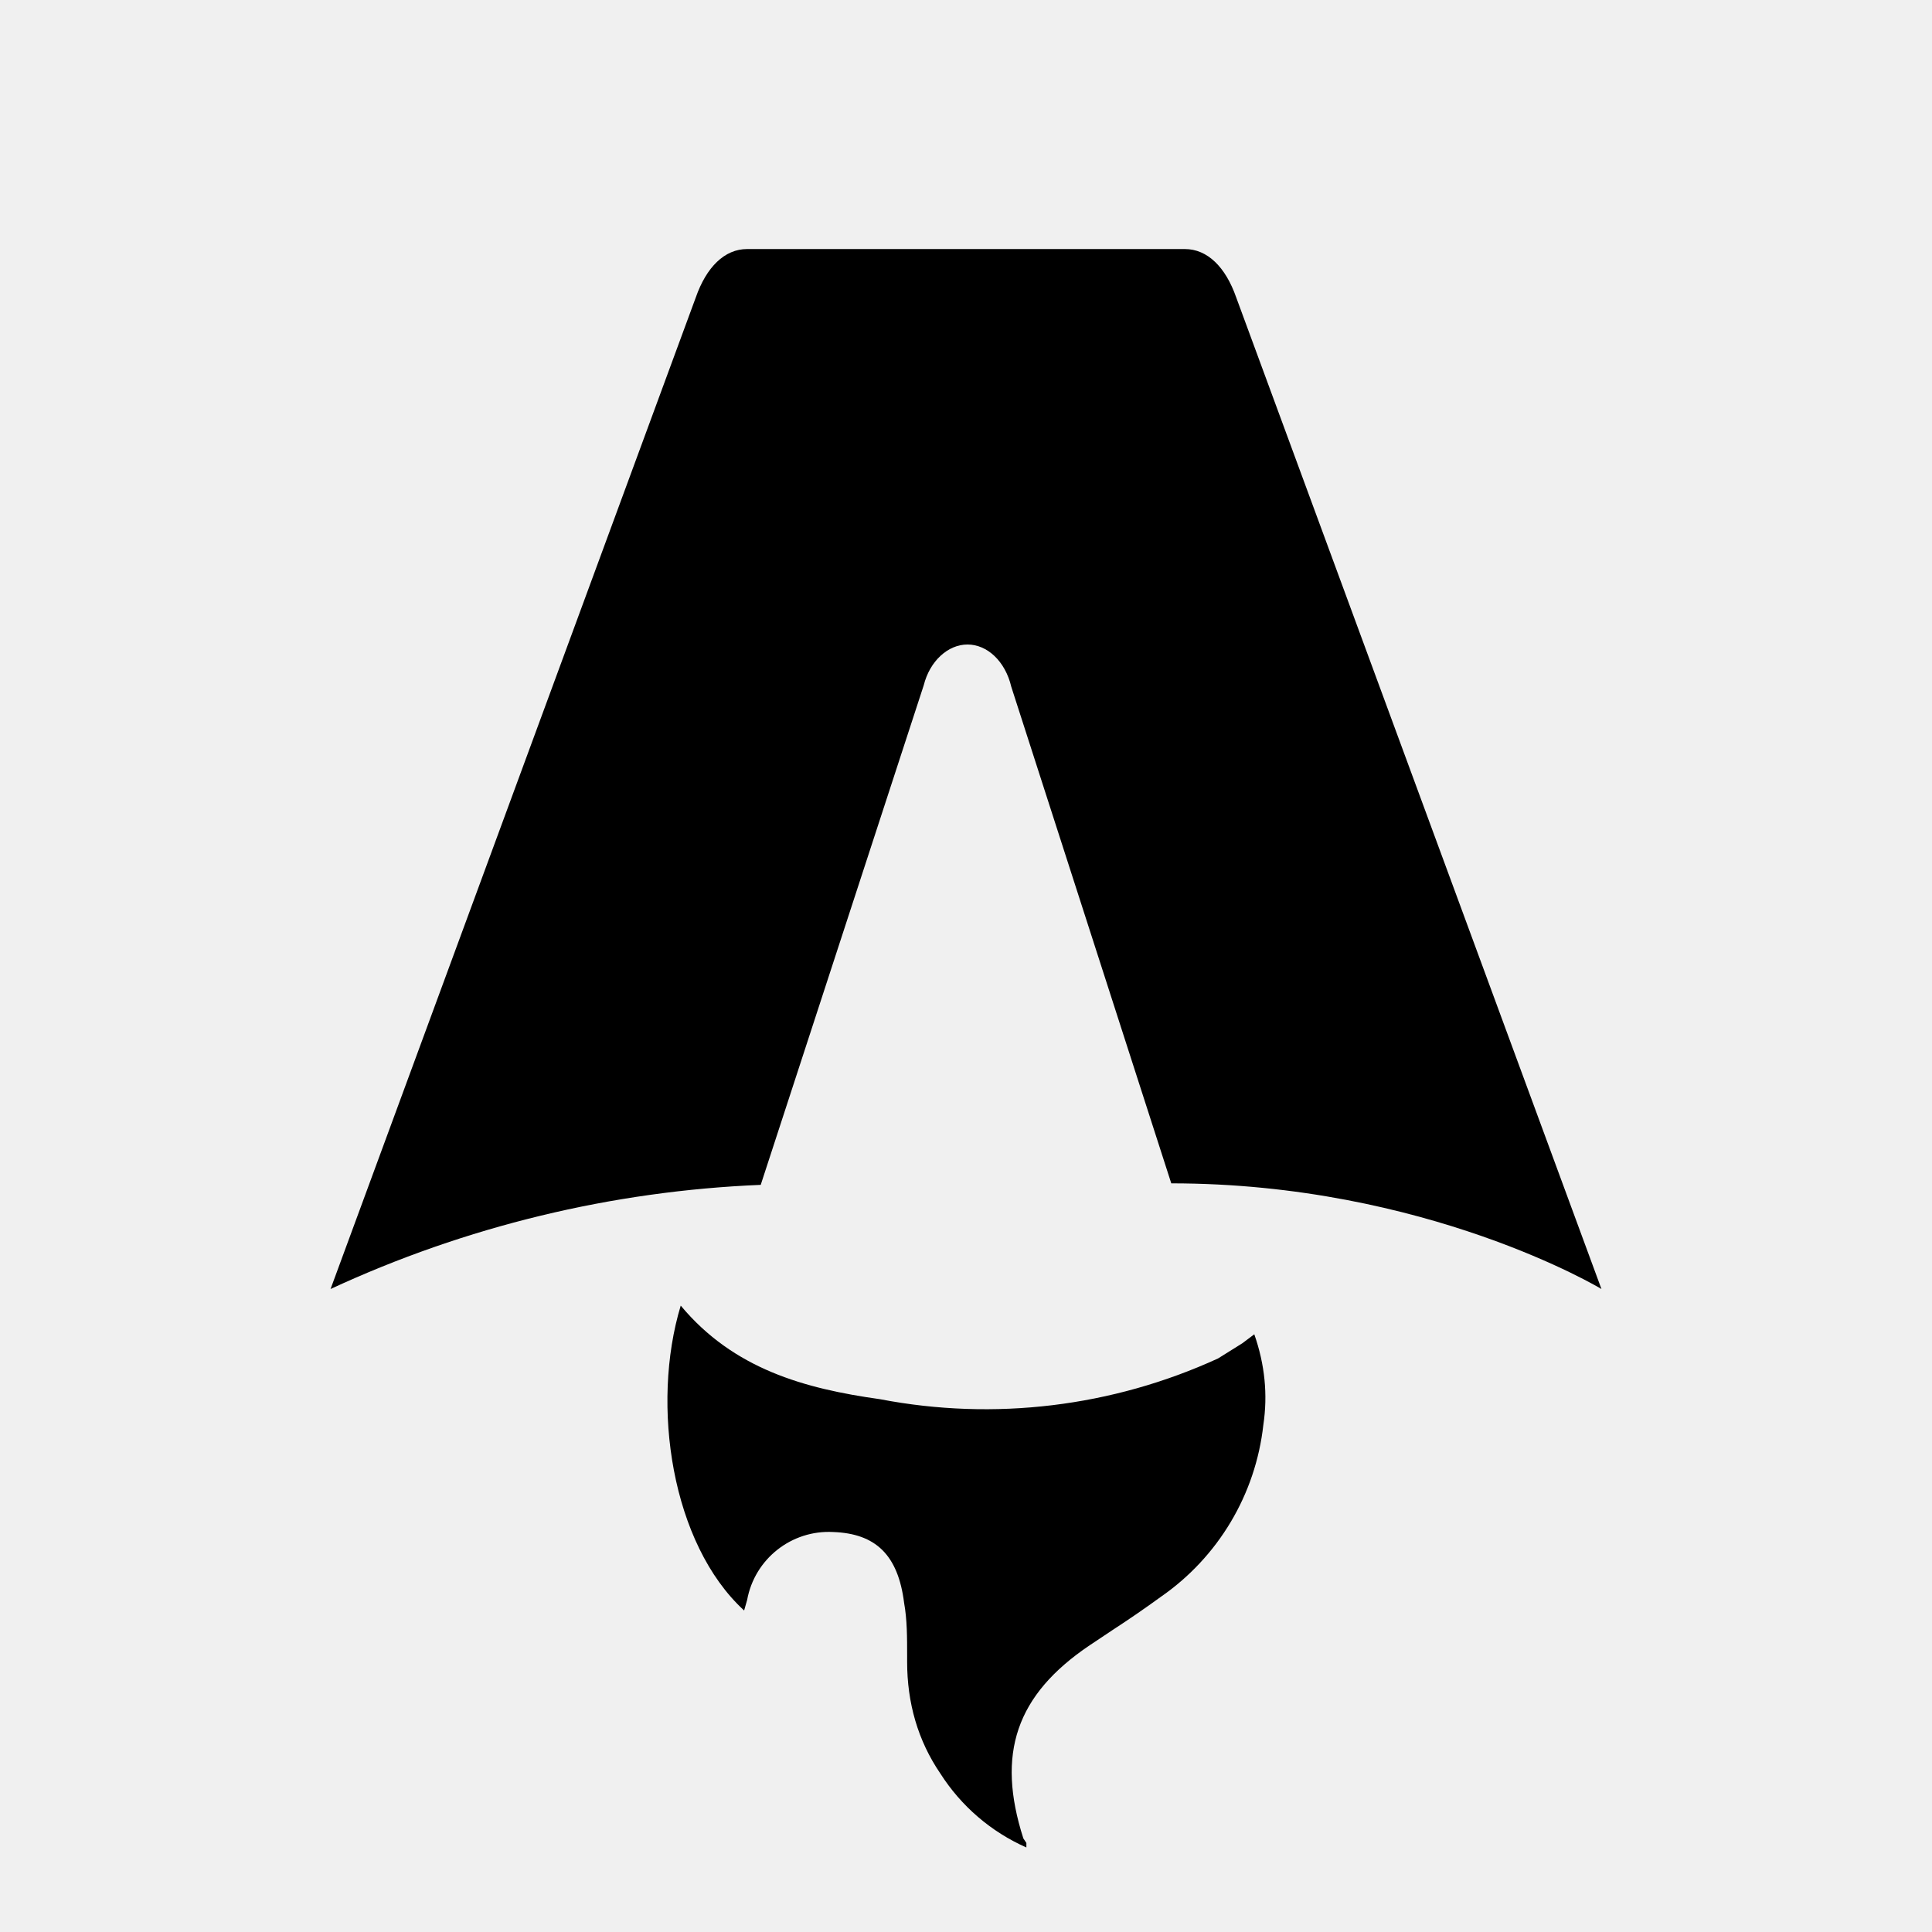
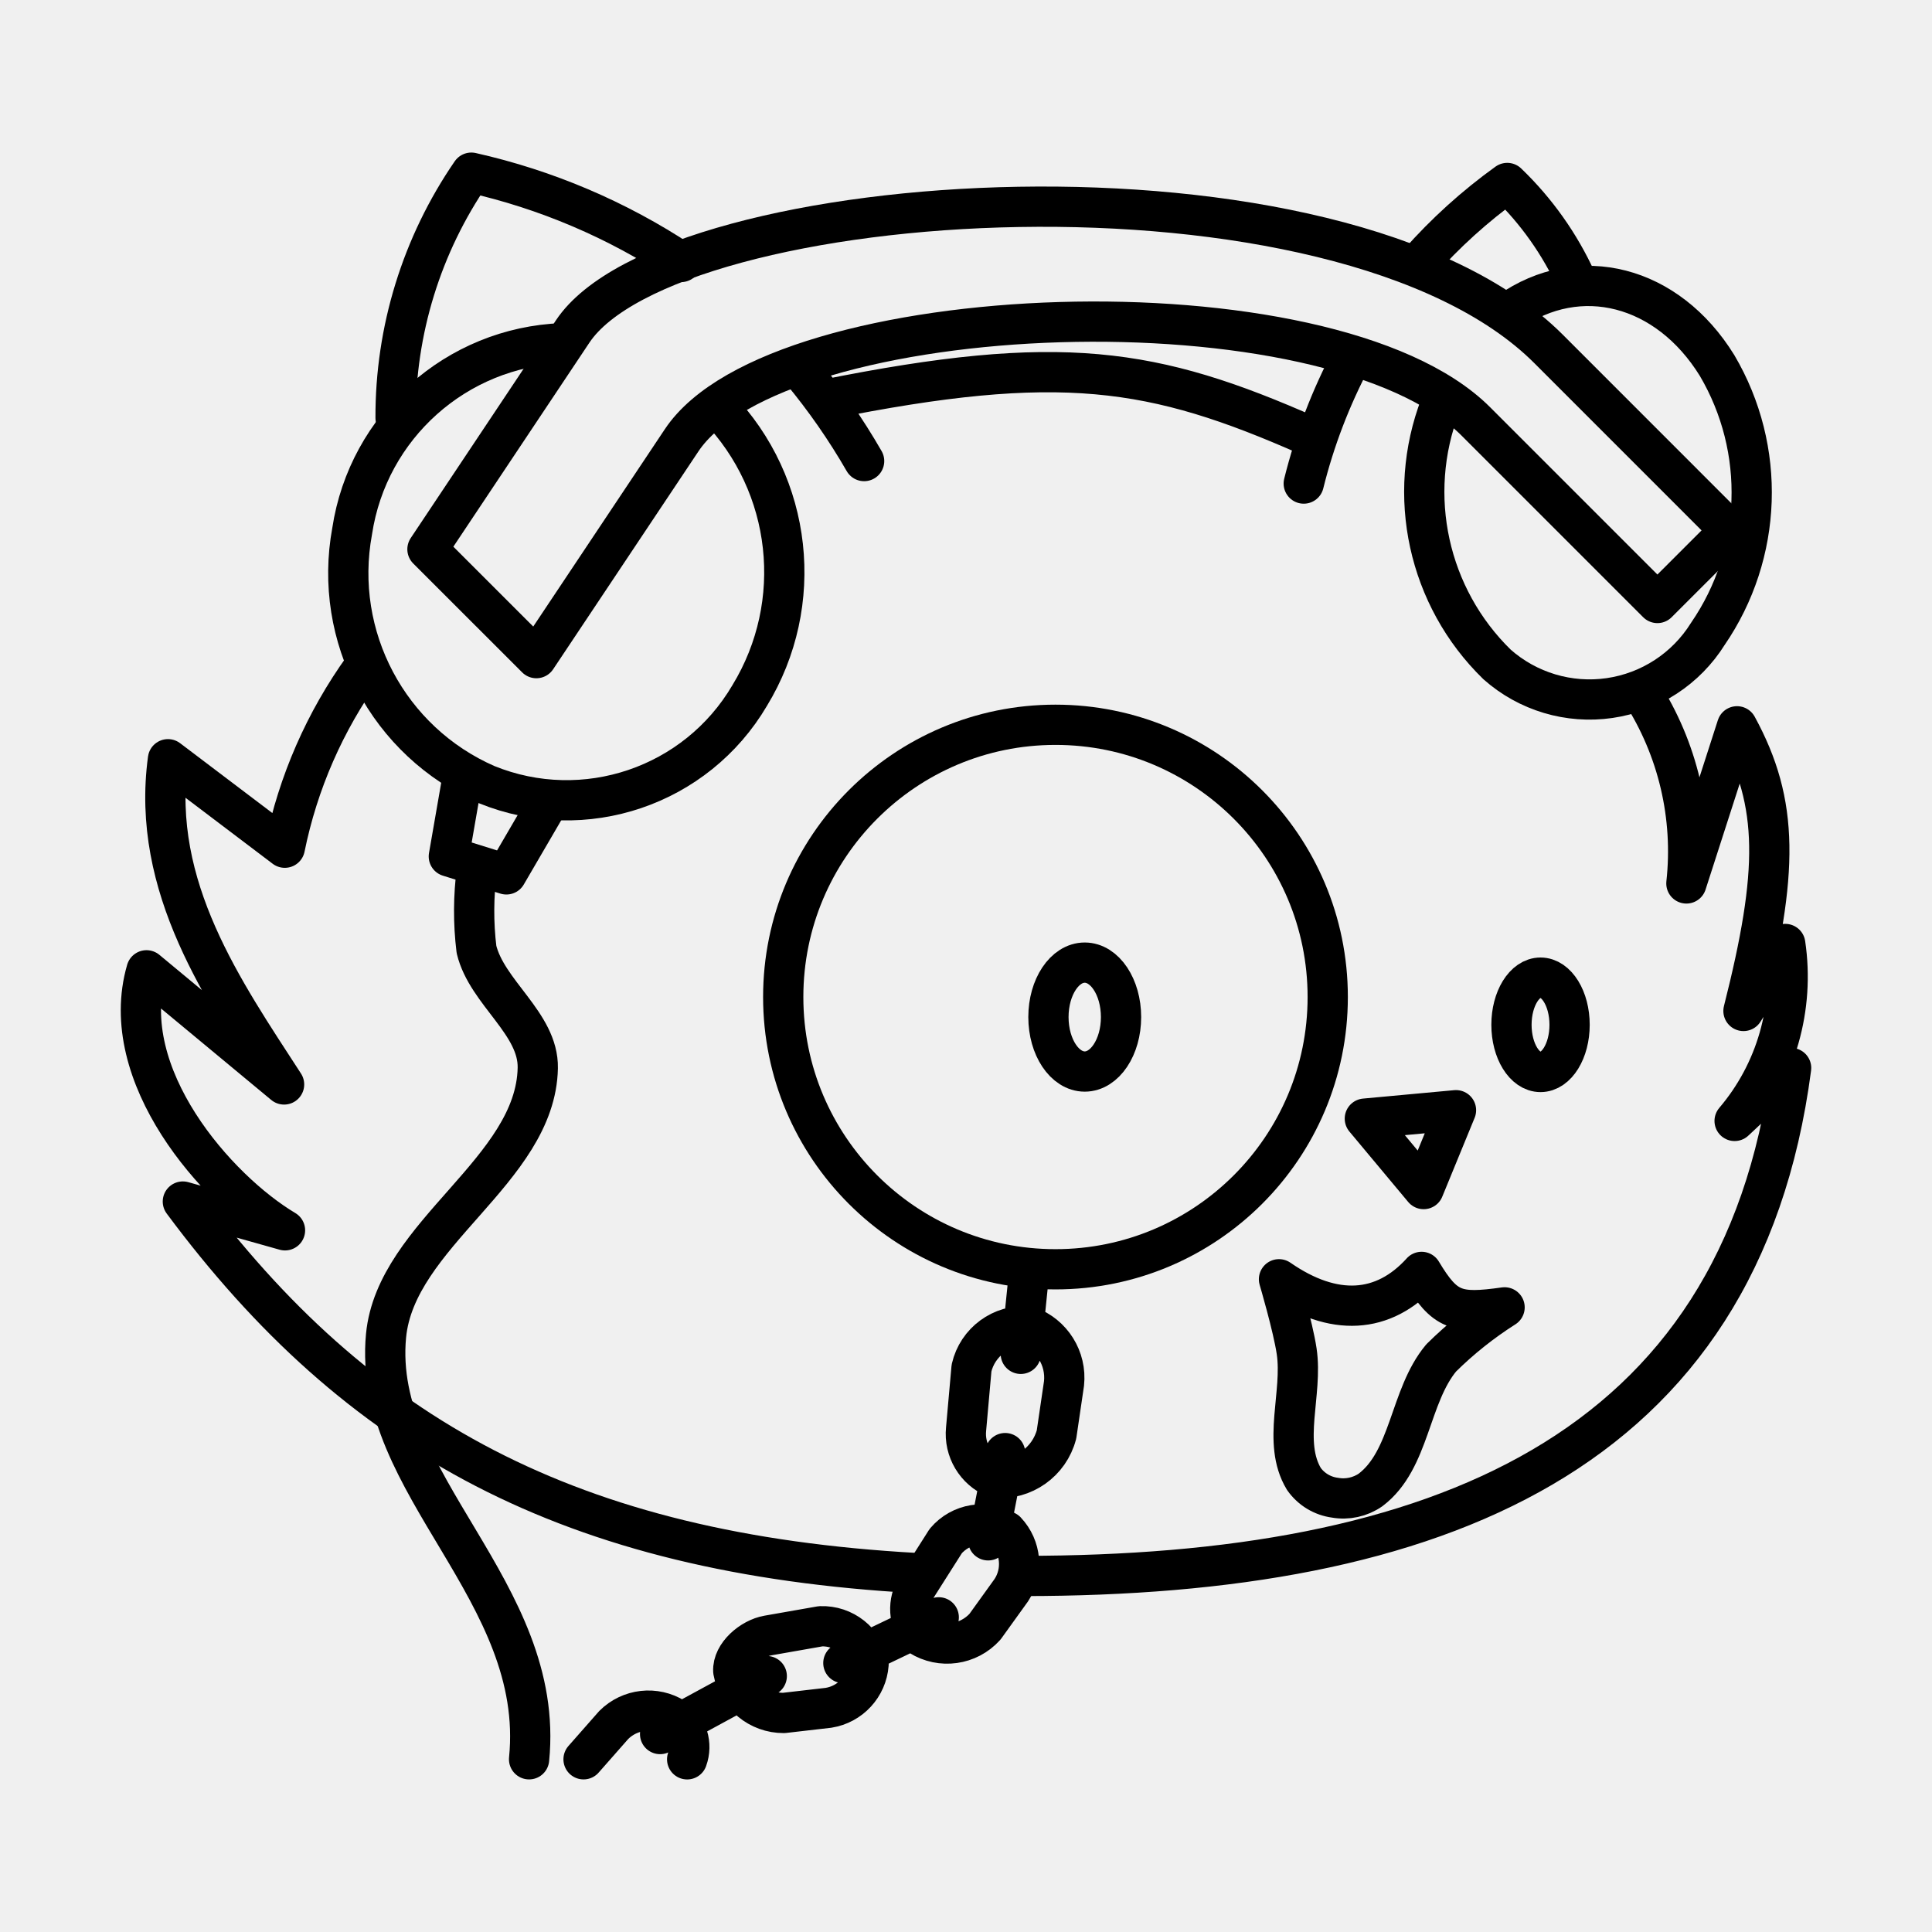
- <svg xmlns="http://www.w3.org/2000/svg" fill="none" viewBox="0 0 128 128">
-   <path d="M50.4 78.5a75.1 75.1 0 0 0-28.5 6.9l24.2-65.7c.7-2 1.9-3.2 3.4-3.2h29c1.5 0 2.7 1.2 3.4 3.2l24.2 65.7s-11.6-7-28.5-7L67 45.5c-.4-1.7-1.6-2.8-2.9-2.8-1.3 0-2.5 1.1-2.9 2.7L50.4 78.5Zm-1.1 28.2Zm-4.2-20.2c-2 6.6-.6 15.8 4.2 20.2a17.5 17.5 0 0 1 .2-.7 5.5 5.5 0 0 1 5.7-4.5c2.8.1 4.3 1.5 4.7 4.7.2 1.1.2 2.3.2 3.5v.4c0 2.7.7 5.2 2.2 7.4a13 13 0 0 0 5.7 4.9v-.3l-.2-.3c-1.8-5.6-.5-9.5 4.4-12.8l1.5-1a73 73 0 0 0 3.2-2.2 16 16 0 0 0 6.8-11.4c.3-2 .1-4-.6-6l-.8.6-1.6 1a37 37 0 0 1-22.4 2.7c-5-.7-9.7-2-13.2-6.2Z" />
-   <style>
-         path { fill: #000; }
-         @media (prefers-color-scheme: dark) {
-             path { fill: #FFF; }
-         }
-     </style>
+ <svg xmlns="http://www.w3.org/2000/svg" width="512" height="512" viewBox="0 0 48 48">
+   <path fill="none" stroke="#000000" stroke-linecap="round" stroke-linejoin="round" d="M40.778 17.192a7.316 7.316 0 0 1 1.12 4.757l1.258-3.904c1.049 1.924 1.034 3.619.16 7.072l1.038-1.664a5.53 5.53 0 0 1-1.258 4.396l1.404-1.315c-1.262 9.613-8.854 12.62-19.07 12.62m-2.674-.072c-8.602-.48-13.876-3.39-18.213-9.23l2.538.715c-1.7-1.012-4.2-3.855-3.441-6.46l3.418 2.836c-1.493-2.305-3.317-4.898-2.885-8.08l2.903 2.198a11.615 11.615 0 0 1 1.96-4.48" />
+   <path fill="none" stroke="#000000" stroke-linecap="round" stroke-linejoin="round" d="m33.909 27.792l1.461 1.75l.804-1.959Zm1.41 3.808c.58.967.868 1.049 2.062.881a9.401 9.401 0 0 0-1.575 1.256c-.794.953-.766 2.532-1.755 3.28a1.19 1.19 0 0 1-.884.193a1.124 1.124 0 0 1-.772-.466c-.547-.907-.023-2.126-.18-3.174c-.09-.606-.439-1.787-.439-1.787c1.361.944 2.599.859 3.543-.182Z" />
+   <ellipse cx="26.95" cy="25.269" fill="none" stroke="#000000" stroke-linecap="round" stroke-linejoin="round" rx=".902" ry="1.353" />
+   <ellipse cx="38.274" cy="25.461" fill="none" stroke="#000000" stroke-linecap="round" stroke-linejoin="round" rx=".722" ry="1.172" />
+   <path fill="none" stroke="#000000" stroke-linecap="round" stroke-linejoin="round" d="M9.828 10.385A10.688 10.688 0 0 1 11.71 4.29a15.694 15.694 0 0 1 5.212 2.219m2.982 2.696a16.073 16.073 0 0 1 1.565 2.25m10.922.559a13.736 13.736 0 0 1 1.199-3.13m1.662-2.352a13.235 13.235 0 0 1 2.195-1.986a7.922 7.922 0 0 1 1.724 2.435M20.508 9.928c5.834-1.174 8.143-.807 12.015.905" />
+   <path fill="none" stroke="#000000" stroke-linecap="round" stroke-linejoin="round" d="m10.62 13.646l3.608-5.411c2.422-3.633 19.046-4.765 24.245.433l4.509 4.51l-1.804 1.803l-4.509-4.509c-3.634-3.634-17.353-3.105-19.735.468l-3.608 5.411Z" />
+   <path fill="none" stroke="#000000" stroke-linecap="round" stroke-linejoin="round" d="M17.833 10.121a5.893 5.893 0 0 1 .792 7.16a5.276 5.276 0 0 1-6.534 2.213a5.735 5.735 0 0 1-3.342-6.297a5.497 5.497 0 0 1 5.23-4.67m23.516-.778c1.746-1.226 3.936-.661 5.165 1.331a6.211 6.211 0 0 1-.23 6.67a3.465 3.465 0 0 1-5.237.757a5.988 5.988 0 0 1-1.409-6.435" />
+   <path fill="none" stroke="#000000" stroke-linecap="round" stroke-linejoin="round" d="m11.498 19.28l-.347 1.998l1.43.446l1.068-1.832m-1.801 1.716a7.845 7.845 0 0 0-.01 1.98c.259 1.076 1.544 1.84 1.523 2.946c-.049 2.549-3.528 4.116-3.77 6.653c-.35 3.685 3.972 6.348 3.554 10.522" />
+   <circle cx="26.223" cy="24.771" r="6.764" fill="none" stroke="#000000" stroke-linecap="round" stroke-linejoin="round" />
+   <path fill="none" stroke="#000000" stroke-linecap="round" stroke-linejoin="round" d="m25.567 31.616l-.206 2.02m.186-.684a1.341 1.341 0 0 0-1.41 1.036l-.135 1.517a1.184 1.184 0 0 0 .722 1.212a1.452 1.452 0 0 0 1.525-1.08l.186-1.265a1.357 1.357 0 0 0-.888-1.42Zm-2.051 5.336l-.713 1.123a1.034 1.034 0 0 0 .075 1.23a1.268 1.268 0 0 0 1.615-.227l.652-.906a1.185 1.185 0 0 0-.129-1.465a1.17 1.17 0 0 0-1.5.245Zm-3.108 2.116l-1.31.23c-.405.07-.882.472-.86.882a1.268 1.268 0 0 0 1.255 1.042l1.11-.128a1.185 1.185 0 0 0 .996-1.081a1.17 1.17 0 0 0-1.191-.945Zm-3.316 3.306a.886.886 0 0 0-.314-1.023a1.218 1.218 0 0 0-1.51.17l-.75.852m10.475-7.607l-.423 2.167m-1.227 1.913l-2.37 1.136m-1.903.324l-2.65 1.44" />
</svg>
